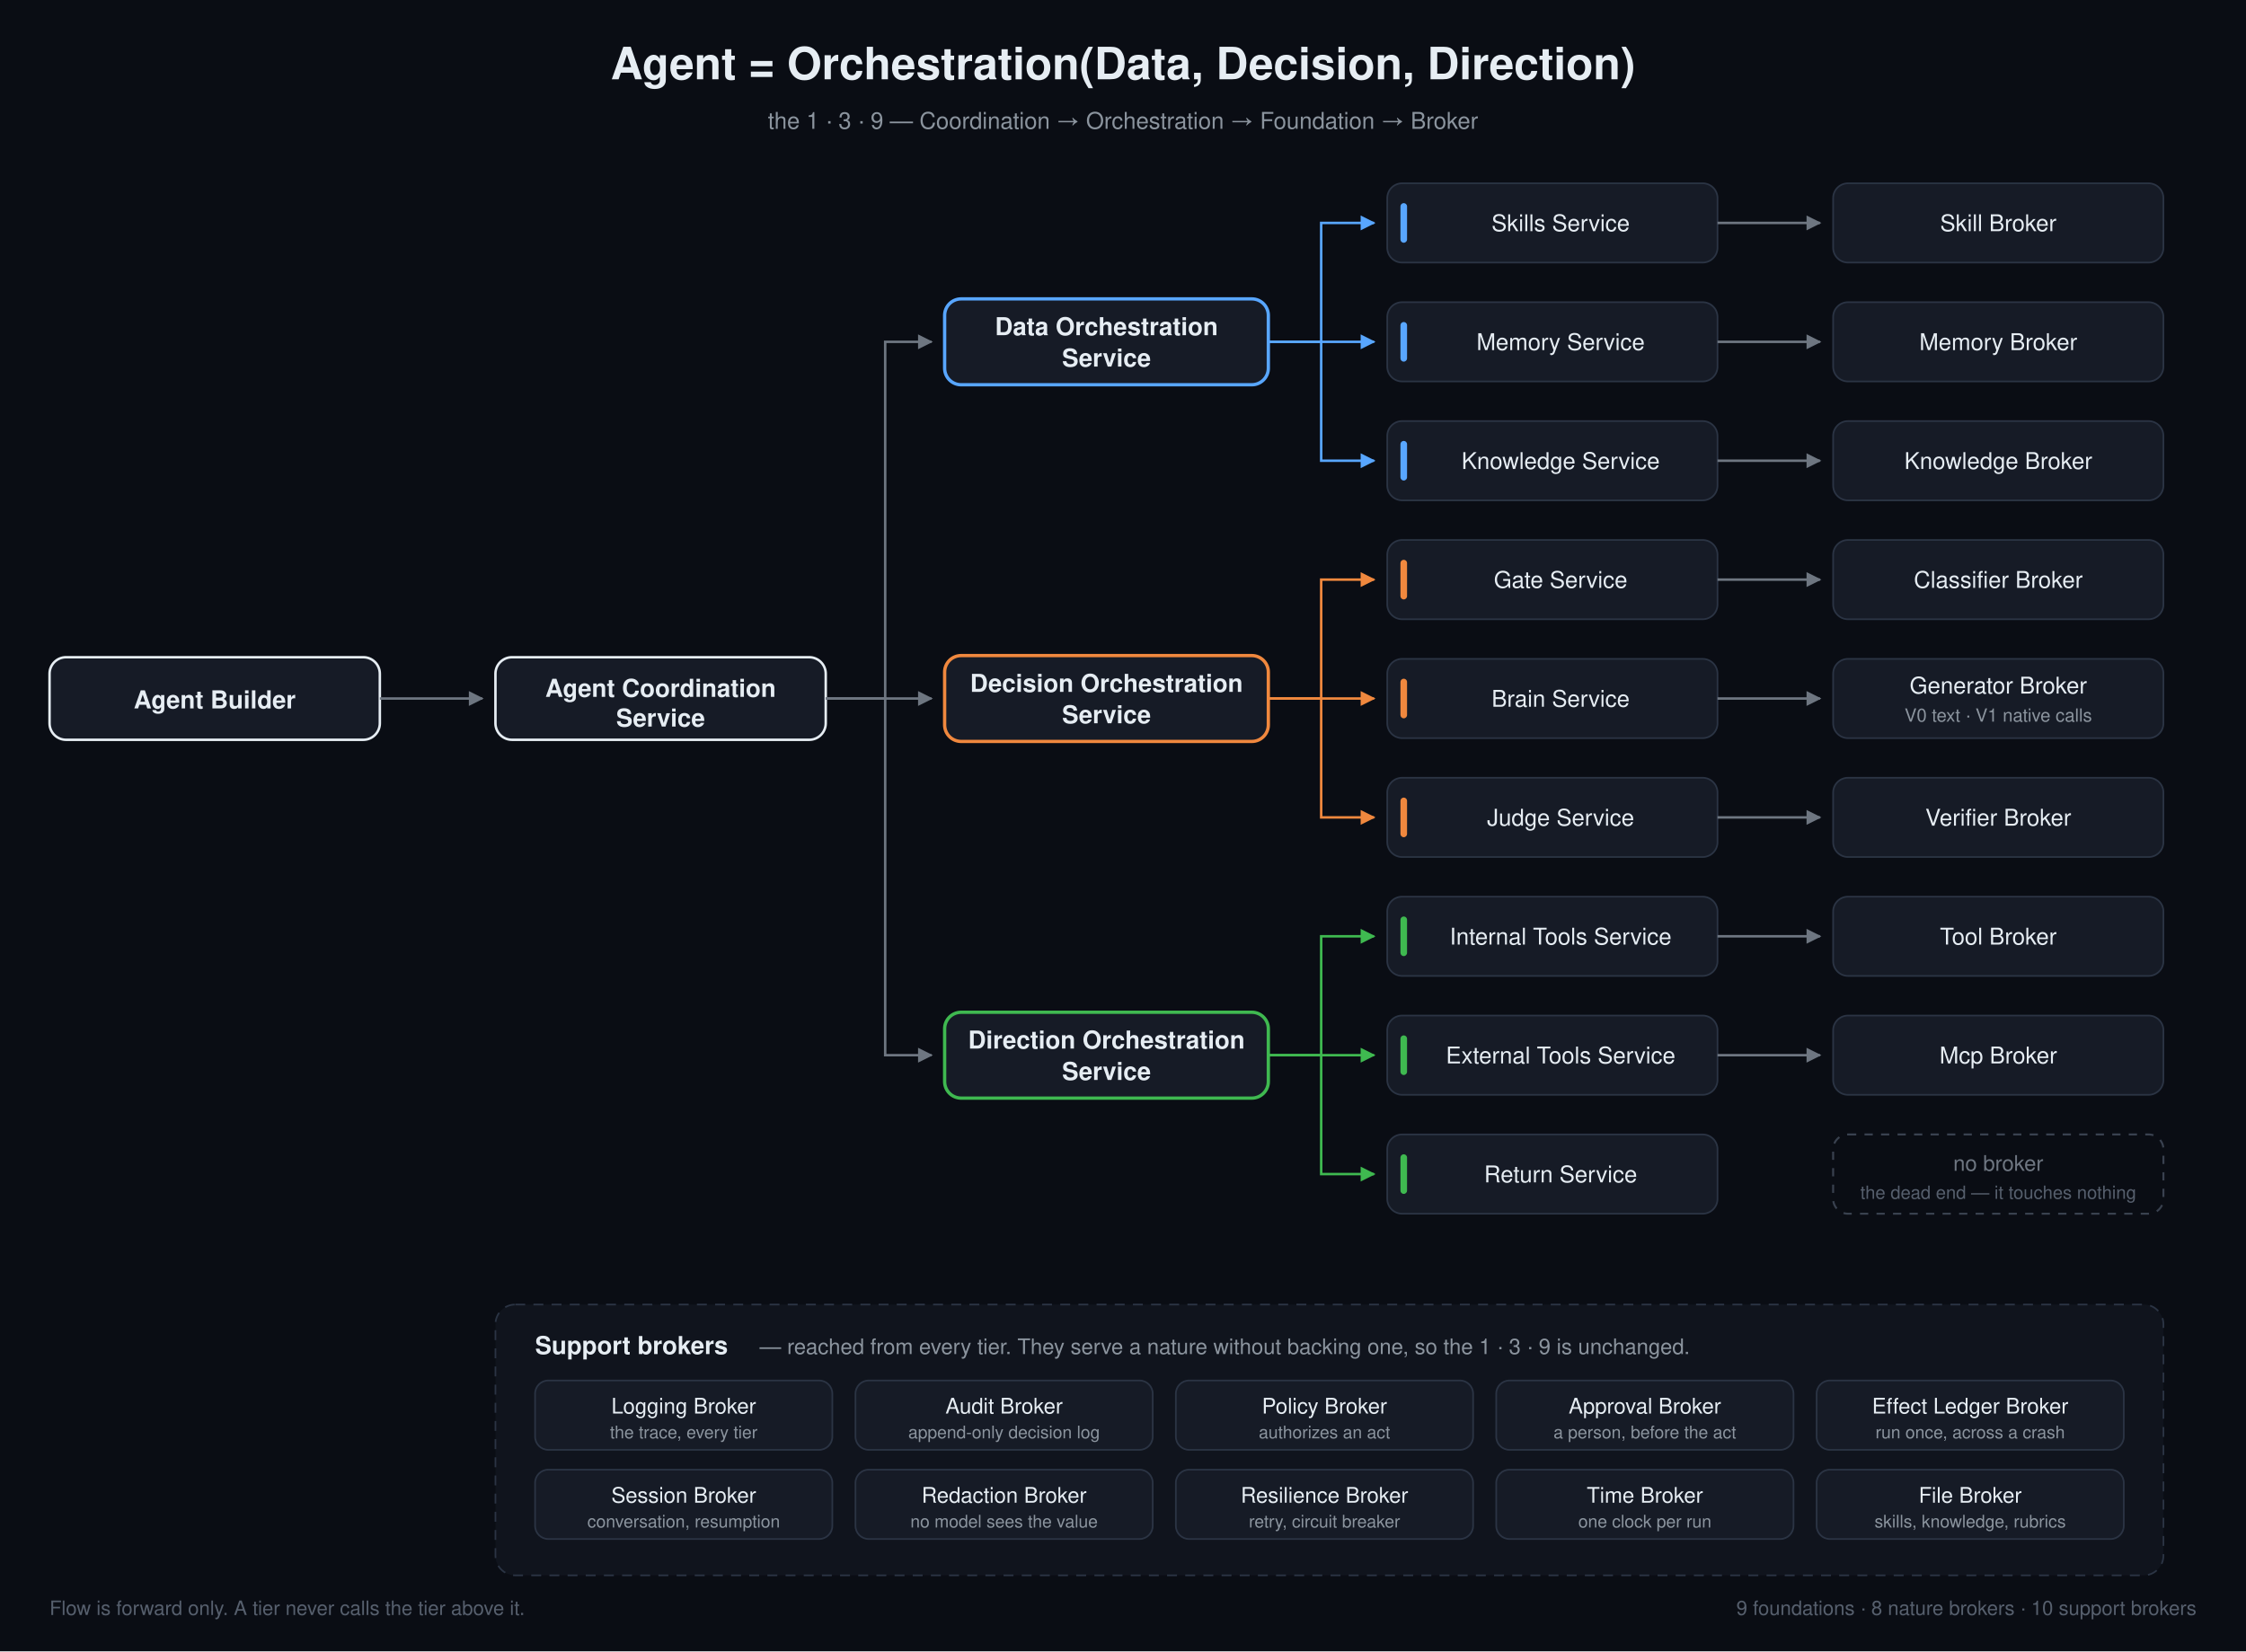
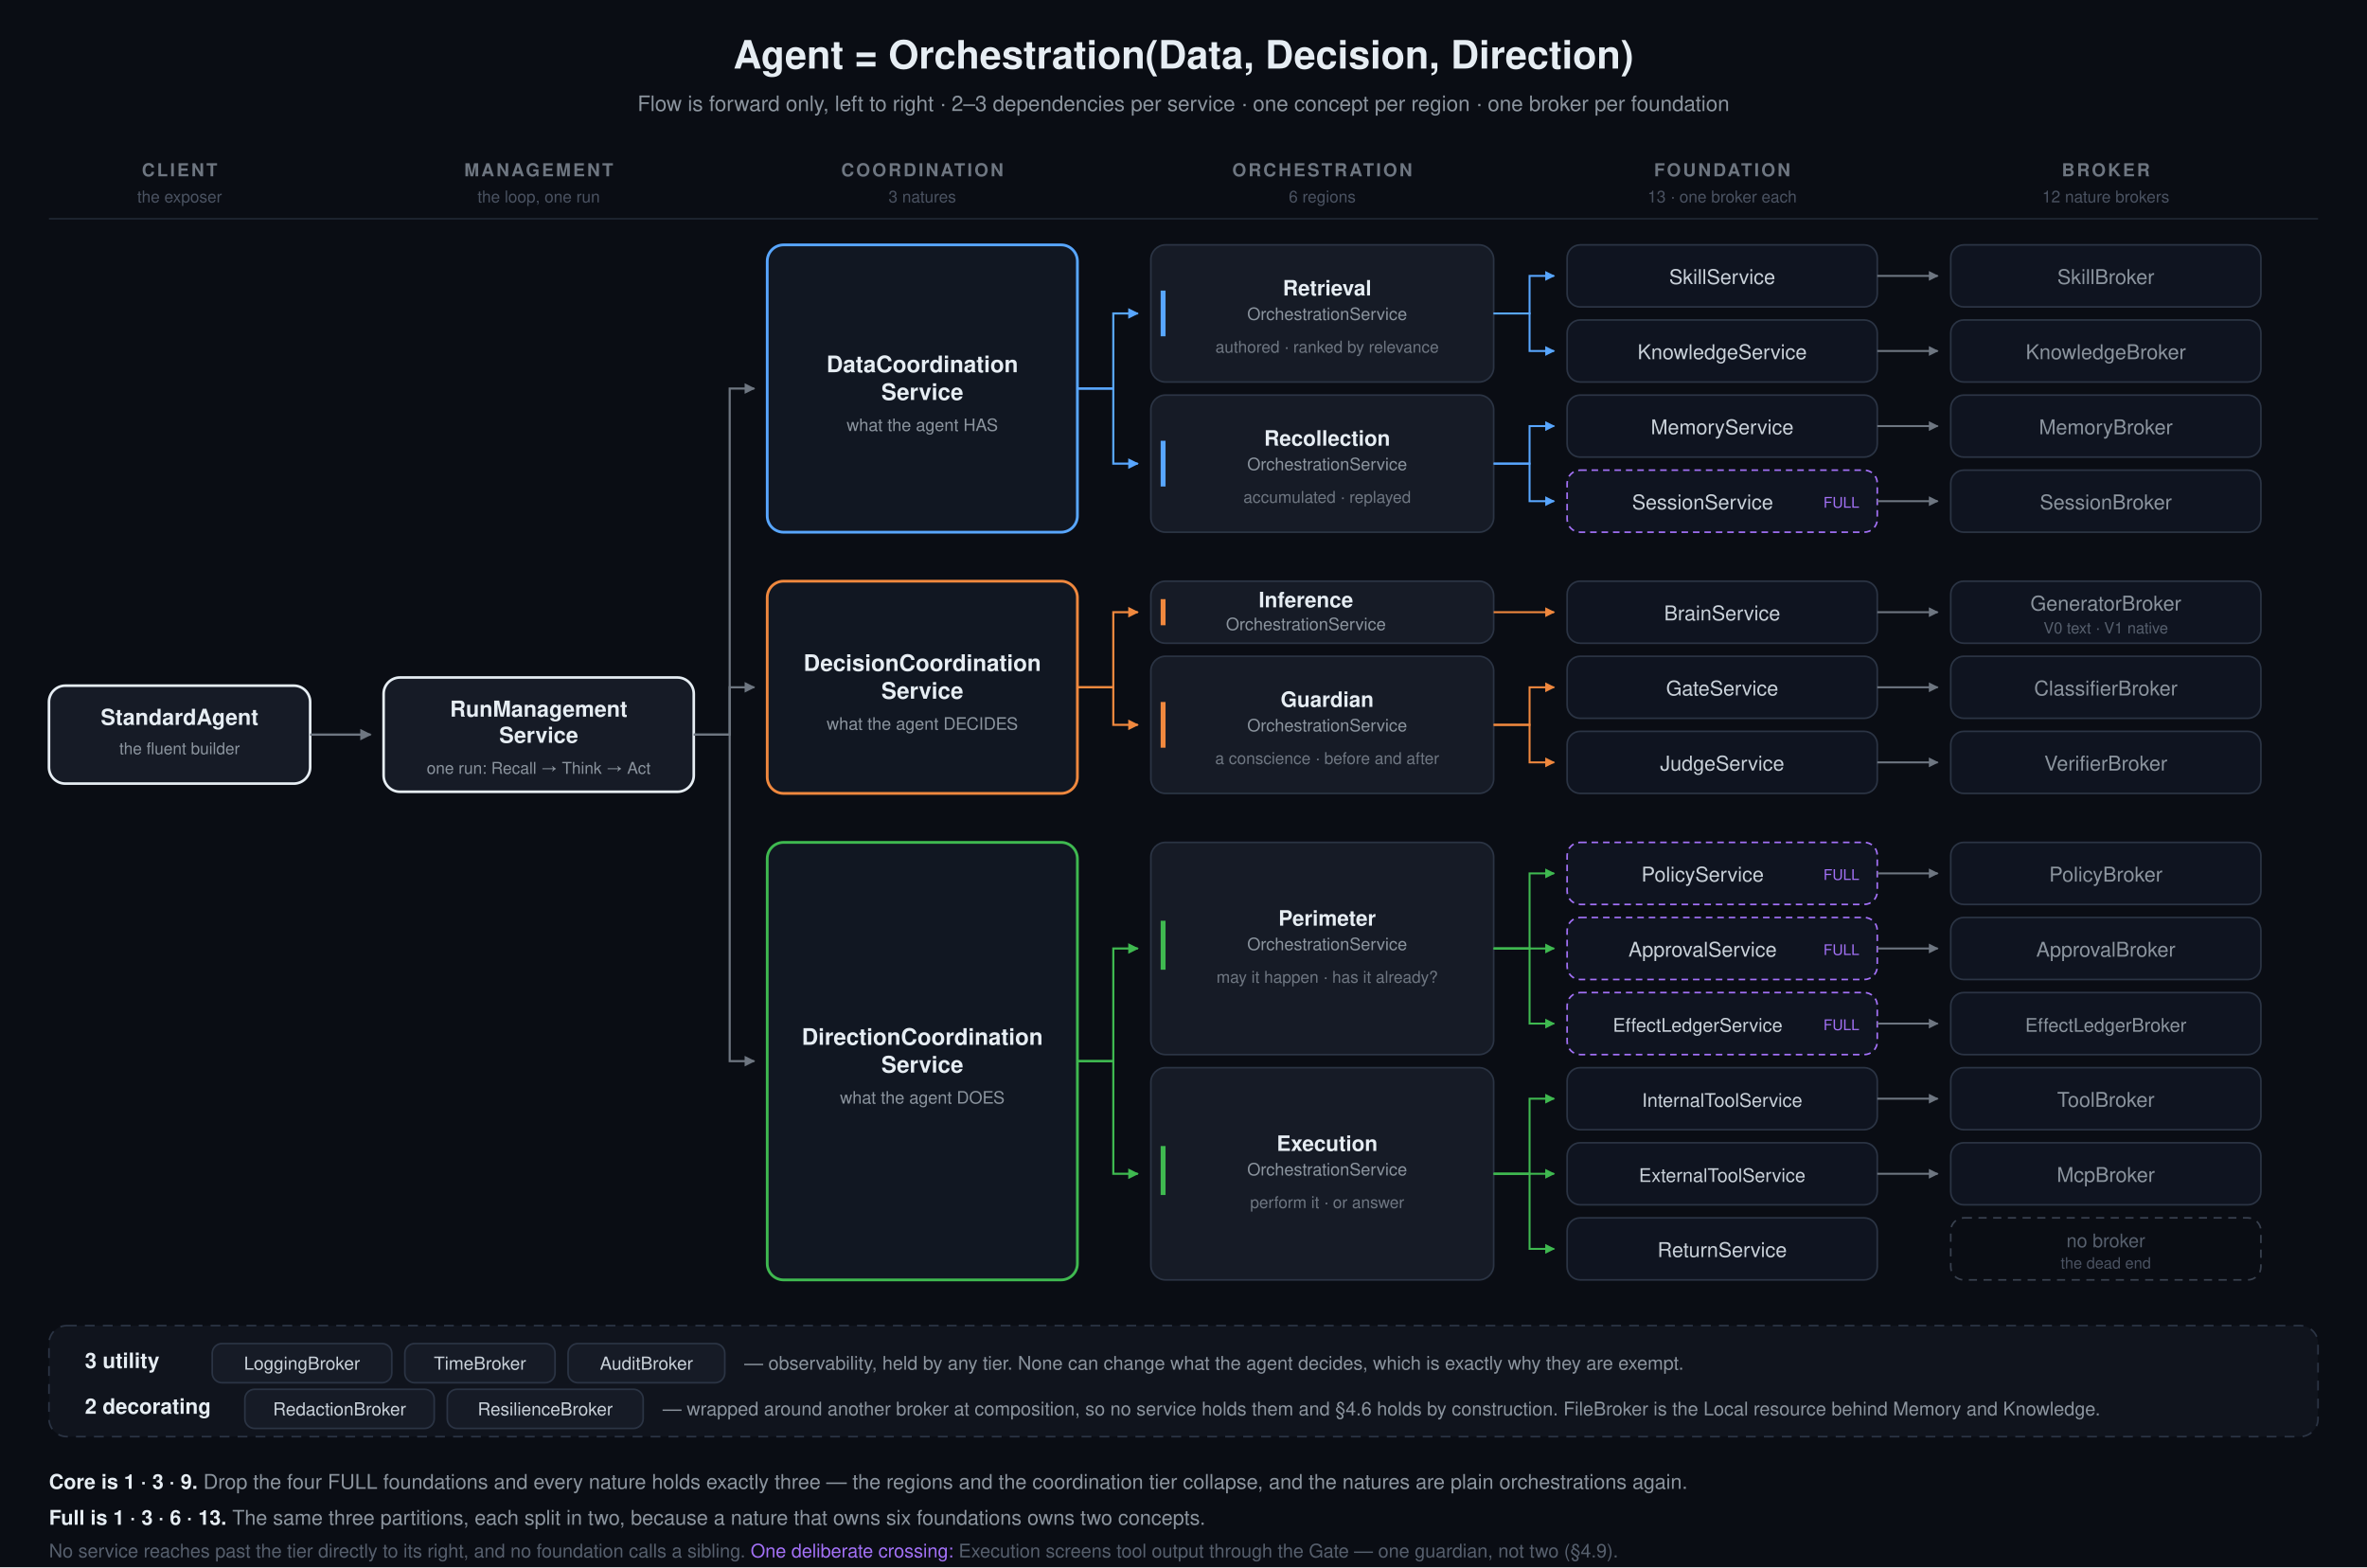
- <svg xmlns="http://www.w3.org/2000/svg" width="1360" height="1000" viewBox="0 0 1360 1000" font-family="Segoe UI, system-ui, -apple-system, Helvetica, Arial, sans-serif">
+ <svg xmlns="http://www.w3.org/2000/svg" width="1450" height="960" viewBox="0 0 1450 960" font-family="Segoe UI, system-ui, -apple-system, Helvetica, Arial, sans-serif">
  <defs>
-     <marker id="arrow" viewBox="0 0 10 10" refX="9" refY="5" markerWidth="6" markerHeight="6" orient="auto-start-reverse">
-       <path d="M 0 0 L 10 5 L 0 10 z" fill="#6e7681" />
-     </marker>
-     <marker id="arrowBlue" viewBox="0 0 10 10" refX="9" refY="5" markerWidth="6" markerHeight="6" orient="auto-start-reverse">
-       <path d="M 0 0 L 10 5 L 0 10 z" fill="#58a6ff" />
-     </marker>
-     <marker id="arrowOrange" viewBox="0 0 10 10" refX="9" refY="5" markerWidth="6" markerHeight="6" orient="auto-start-reverse">
-       <path d="M 0 0 L 10 5 L 0 10 z" fill="#f0883e" />
-     </marker>
-     <marker id="arrowGreen" viewBox="0 0 10 10" refX="9" refY="5" markerWidth="6" markerHeight="6" orient="auto-start-reverse">
-       <path d="M 0 0 L 10 5 L 0 10 z" fill="#3fb950" />
-     </marker>
-     <marker id="arrowMuted" viewBox="0 0 10 10" refX="9" refY="5" markerWidth="6" markerHeight="6" orient="auto-start-reverse">
-       <path d="M 0 0 L 10 5 L 0 10 z" fill="#4a5261" />
+     <marker id="g" viewBox="0 0 10 10" refX="9" refY="5" markerWidth="5" markerHeight="5" orient="auto-start-reverse">
+       <path d="M0 0 L10 5 L0 10 z" fill="#6e7681" />
+     </marker>
+     <marker id="b" viewBox="0 0 10 10" refX="9" refY="5" markerWidth="5" markerHeight="5" orient="auto-start-reverse">
+       <path d="M0 0 L10 5 L0 10 z" fill="#58a6ff" />
+     </marker>
+     <marker id="o" viewBox="0 0 10 10" refX="9" refY="5" markerWidth="5" markerHeight="5" orient="auto-start-reverse">
+       <path d="M0 0 L10 5 L0 10 z" fill="#f0883e" />
+     </marker>
+     <marker id="n" viewBox="0 0 10 10" refX="9" refY="5" markerWidth="5" markerHeight="5" orient="auto-start-reverse">
+       <path d="M0 0 L10 5 L0 10 z" fill="#3fb950" />
    </marker>
  </defs>
-   <rect width="1360" height="1000" fill="#0a0d14" />
-   <text x="680" y="48" text-anchor="middle" fill="#e6edf3" font-size="27" font-weight="700">Agent = Orchestration(Data, Decision, Direction)</text>
-   <text x="680" y="78" text-anchor="middle" fill="#8b949e" font-size="14">the 1 · 3 · 9  —  Coordination → Orchestration → Foundation → Broker</text>
-   <rect x="30" y="398" width="200" height="50" rx="10" fill="#161b26" stroke="#e6edf3" stroke-width="1.5" />
-   <text x="130" y="429" text-anchor="middle" fill="#e6edf3" font-size="15" font-weight="600">Agent Builder</text>
-   <rect x="300" y="398" width="200" height="50" rx="10" fill="#161b26" stroke="#e6edf3" stroke-width="1.5" />
-   <text x="400" y="422" text-anchor="middle" fill="#e6edf3" font-size="15" font-weight="600">Agent Coordination</text>
-   <text x="400" y="440" text-anchor="middle" fill="#e6edf3" font-size="15" font-weight="600">Service</text>
-   <line x1="230" y1="423" x2="292" y2="423" stroke="#6e7681" stroke-width="1.5" marker-end="url(#arrow)" />
-   <path d="M 500 423 H 536 V 207 H 564" fill="none" stroke="#6e7681" stroke-width="1.5" marker-end="url(#arrow)" />
-   <path d="M 536 423 H 564" fill="none" stroke="#6e7681" stroke-width="1.5" marker-end="url(#arrow)" />
-   <path d="M 500 423 H 536 V 639 H 564" fill="none" stroke="#6e7681" stroke-width="1.5" marker-end="url(#arrow)" />
-   <rect x="572" y="181" width="196" height="52" rx="10" fill="#161b26" stroke="#58a6ff" stroke-width="2" />
-   <text x="670" y="203" text-anchor="middle" fill="#e6edf3" font-size="15" font-weight="700">Data Orchestration</text>
-   <text x="670" y="222" text-anchor="middle" fill="#e6edf3" font-size="15" font-weight="700">Service</text>
-   <rect x="572" y="397" width="196" height="52" rx="10" fill="#161b26" stroke="#f0883e" stroke-width="2" />
-   <text x="670" y="419" text-anchor="middle" fill="#e6edf3" font-size="15" font-weight="700">Decision Orchestration</text>
-   <text x="670" y="438" text-anchor="middle" fill="#e6edf3" font-size="15" font-weight="700">Service</text>
-   <rect x="572" y="613" width="196" height="52" rx="10" fill="#161b26" stroke="#3fb950" stroke-width="2" />
-   <text x="670" y="635" text-anchor="middle" fill="#e6edf3" font-size="15" font-weight="700">Direction Orchestration</text>
-   <text x="670" y="654" text-anchor="middle" fill="#e6edf3" font-size="15" font-weight="700">Service</text>
-   <path d="M 768 207 H 800 V 135 H 832" fill="none" stroke="#58a6ff" stroke-width="1.5" marker-end="url(#arrowBlue)" />
-   <path d="M 800 207 H 832" fill="none" stroke="#58a6ff" stroke-width="1.5" marker-end="url(#arrowBlue)" />
-   <path d="M 768 207 H 800 V 279 H 832" fill="none" stroke="#58a6ff" stroke-width="1.5" marker-end="url(#arrowBlue)" />
-   <path d="M 768 423 H 800 V 351 H 832" fill="none" stroke="#f0883e" stroke-width="1.5" marker-end="url(#arrowOrange)" />
-   <path d="M 800 423 H 832" fill="none" stroke="#f0883e" stroke-width="1.5" marker-end="url(#arrowOrange)" />
-   <path d="M 768 423 H 800 V 495 H 832" fill="none" stroke="#f0883e" stroke-width="1.5" marker-end="url(#arrowOrange)" />
-   <path d="M 768 639 H 800 V 567 H 832" fill="none" stroke="#3fb950" stroke-width="1.5" marker-end="url(#arrowGreen)" />
-   <path d="M 800 639 H 832" fill="none" stroke="#3fb950" stroke-width="1.5" marker-end="url(#arrowGreen)" />
-   <path d="M 768 639 H 800 V 711 H 832" fill="none" stroke="#3fb950" stroke-width="1.5" marker-end="url(#arrowGreen)" />
-   <rect x="840" y="111" width="200" height="48" rx="9" fill="#161b26" stroke="#2b3444" />
-   <rect x="848" y="123" width="4" height="24" rx="2" fill="#58a6ff" />
-   <text x="945" y="140" text-anchor="middle" fill="#e6edf3" font-size="14">Skills Service</text>
-   <line x1="1040" y1="135" x2="1102" y2="135" stroke="#6e7681" stroke-width="1.5" marker-end="url(#arrow)" />
-   <rect x="1110" y="111" width="200" height="48" rx="9" fill="#161b26" stroke="#2b3444" />
-   <text x="1210" y="140" text-anchor="middle" fill="#e6edf3" font-size="14">Skill Broker</text>
-   <rect x="840" y="183" width="200" height="48" rx="9" fill="#161b26" stroke="#2b3444" />
-   <rect x="848" y="195" width="4" height="24" rx="2" fill="#58a6ff" />
-   <text x="945" y="212" text-anchor="middle" fill="#e6edf3" font-size="14">Memory Service</text>
-   <line x1="1040" y1="207" x2="1102" y2="207" stroke="#6e7681" stroke-width="1.5" marker-end="url(#arrow)" />
-   <rect x="1110" y="183" width="200" height="48" rx="9" fill="#161b26" stroke="#2b3444" />
-   <text x="1210" y="212" text-anchor="middle" fill="#e6edf3" font-size="14">Memory Broker</text>
-   <rect x="840" y="255" width="200" height="48" rx="9" fill="#161b26" stroke="#2b3444" />
-   <rect x="848" y="267" width="4" height="24" rx="2" fill="#58a6ff" />
-   <text x="945" y="284" text-anchor="middle" fill="#e6edf3" font-size="14">Knowledge Service</text>
-   <line x1="1040" y1="279" x2="1102" y2="279" stroke="#6e7681" stroke-width="1.5" marker-end="url(#arrow)" />
-   <rect x="1110" y="255" width="200" height="48" rx="9" fill="#161b26" stroke="#2b3444" />
-   <text x="1210" y="284" text-anchor="middle" fill="#e6edf3" font-size="14">Knowledge Broker</text>
-   <rect x="840" y="327" width="200" height="48" rx="9" fill="#161b26" stroke="#2b3444" />
-   <rect x="848" y="339" width="4" height="24" rx="2" fill="#f0883e" />
-   <text x="945" y="356" text-anchor="middle" fill="#e6edf3" font-size="14">Gate Service</text>
-   <line x1="1040" y1="351" x2="1102" y2="351" stroke="#6e7681" stroke-width="1.5" marker-end="url(#arrow)" />
-   <rect x="1110" y="327" width="200" height="48" rx="9" fill="#161b26" stroke="#2b3444" />
-   <text x="1210" y="356" text-anchor="middle" fill="#e6edf3" font-size="14">Classifier Broker</text>
-   <rect x="840" y="399" width="200" height="48" rx="9" fill="#161b26" stroke="#2b3444" />
-   <rect x="848" y="411" width="4" height="24" rx="2" fill="#f0883e" />
-   <text x="945" y="428" text-anchor="middle" fill="#e6edf3" font-size="14">Brain Service</text>
-   <line x1="1040" y1="423" x2="1102" y2="423" stroke="#6e7681" stroke-width="1.5" marker-end="url(#arrow)" />
-   <rect x="1110" y="399" width="200" height="48" rx="9" fill="#161b26" stroke="#2b3444" />
-   <text x="1210" y="420" text-anchor="middle" fill="#e6edf3" font-size="14">Generator Broker</text>
-   <text x="1210" y="437" text-anchor="middle" fill="#8b949e" font-size="11">V0 text · V1 native calls</text>
-   <rect x="840" y="471" width="200" height="48" rx="9" fill="#161b26" stroke="#2b3444" />
-   <rect x="848" y="483" width="4" height="24" rx="2" fill="#f0883e" />
-   <text x="945" y="500" text-anchor="middle" fill="#e6edf3" font-size="14">Judge Service</text>
-   <line x1="1040" y1="495" x2="1102" y2="495" stroke="#6e7681" stroke-width="1.5" marker-end="url(#arrow)" />
-   <rect x="1110" y="471" width="200" height="48" rx="9" fill="#161b26" stroke="#2b3444" />
-   <text x="1210" y="500" text-anchor="middle" fill="#e6edf3" font-size="14">Verifier Broker</text>
-   <rect x="840" y="543" width="200" height="48" rx="9" fill="#161b26" stroke="#2b3444" />
-   <rect x="848" y="555" width="4" height="24" rx="2" fill="#3fb950" />
-   <text x="945" y="572" text-anchor="middle" fill="#e6edf3" font-size="14">Internal Tools Service</text>
-   <line x1="1040" y1="567" x2="1102" y2="567" stroke="#6e7681" stroke-width="1.5" marker-end="url(#arrow)" />
-   <rect x="1110" y="543" width="200" height="48" rx="9" fill="#161b26" stroke="#2b3444" />
-   <text x="1210" y="572" text-anchor="middle" fill="#e6edf3" font-size="14">Tool Broker</text>
-   <rect x="840" y="615" width="200" height="48" rx="9" fill="#161b26" stroke="#2b3444" />
-   <rect x="848" y="627" width="4" height="24" rx="2" fill="#3fb950" />
-   <text x="945" y="644" text-anchor="middle" fill="#e6edf3" font-size="14">External Tools Service</text>
-   <line x1="1040" y1="639" x2="1102" y2="639" stroke="#6e7681" stroke-width="1.5" marker-end="url(#arrow)" />
-   <rect x="1110" y="615" width="200" height="48" rx="9" fill="#161b26" stroke="#2b3444" />
-   <text x="1210" y="644" text-anchor="middle" fill="#e6edf3" font-size="14">Mcp Broker</text>
-   <rect x="840" y="687" width="200" height="48" rx="9" fill="#161b26" stroke="#2b3444" />
-   <rect x="848" y="699" width="4" height="24" rx="2" fill="#3fb950" />
-   <text x="945" y="716" text-anchor="middle" fill="#e6edf3" font-size="14">Return Service</text>
-   <rect x="1110" y="687" width="200" height="48" rx="9" fill="none" stroke="#39414f" stroke-width="1.2" stroke-dasharray="5 5" />
-   <text x="1210" y="709" text-anchor="middle" fill="#6e7681" font-size="13">no broker</text>
-   <text x="1210" y="726" text-anchor="middle" fill="#565f6d" font-size="11">the dead end — it touches nothing</text>
-   <rect x="300" y="790" width="1010" height="164" rx="12" fill="#10141d" stroke="#2b3444" stroke-dasharray="6 5" />
-   <text x="324" y="820" fill="#e6edf3" font-size="15" font-weight="700">Support brokers</text>
-   <text x="460" y="820" fill="#8b949e" font-size="13">— reached from every tier. They serve a nature without backing one, so the 1 · 3 · 9 is unchanged.</text>
-   <rect x="324" y="836" width="180" height="42" rx="8" fill="#161b26" stroke="#2b3444" />
-   <text x="414" y="856" text-anchor="middle" fill="#e6edf3" font-size="13">Logging Broker</text>
-   <text x="414" y="871" text-anchor="middle" fill="#8b949e" font-size="10.5">the trace, every tier</text>
-   <rect x="518" y="836" width="180" height="42" rx="8" fill="#161b26" stroke="#2b3444" />
-   <text x="608" y="856" text-anchor="middle" fill="#e6edf3" font-size="13">Audit Broker</text>
-   <text x="608" y="871" text-anchor="middle" fill="#8b949e" font-size="10.5">append-only decision log</text>
-   <rect x="712" y="836" width="180" height="42" rx="8" fill="#161b26" stroke="#2b3444" />
-   <text x="802" y="856" text-anchor="middle" fill="#e6edf3" font-size="13">Policy Broker</text>
-   <text x="802" y="871" text-anchor="middle" fill="#8b949e" font-size="10.5">authorizes an act</text>
-   <rect x="906" y="836" width="180" height="42" rx="8" fill="#161b26" stroke="#2b3444" />
-   <text x="996" y="856" text-anchor="middle" fill="#e6edf3" font-size="13">Approval Broker</text>
-   <text x="996" y="871" text-anchor="middle" fill="#8b949e" font-size="10.5">a person, before the act</text>
-   <rect x="1100" y="836" width="186" height="42" rx="8" fill="#161b26" stroke="#2b3444" />
-   <text x="1193" y="856" text-anchor="middle" fill="#e6edf3" font-size="13">Effect Ledger Broker</text>
-   <text x="1193" y="871" text-anchor="middle" fill="#8b949e" font-size="10.5">run once, across a crash</text>
-   <rect x="324" y="890" width="180" height="42" rx="8" fill="#161b26" stroke="#2b3444" />
-   <text x="414" y="910" text-anchor="middle" fill="#e6edf3" font-size="13">Session Broker</text>
-   <text x="414" y="925" text-anchor="middle" fill="#8b949e" font-size="10.5">conversation, resumption</text>
-   <rect x="518" y="890" width="180" height="42" rx="8" fill="#161b26" stroke="#2b3444" />
-   <text x="608" y="910" text-anchor="middle" fill="#e6edf3" font-size="13">Redaction Broker</text>
-   <text x="608" y="925" text-anchor="middle" fill="#8b949e" font-size="10.5">no model sees the value</text>
-   <rect x="712" y="890" width="180" height="42" rx="8" fill="#161b26" stroke="#2b3444" />
-   <text x="802" y="910" text-anchor="middle" fill="#e6edf3" font-size="13">Resilience Broker</text>
-   <text x="802" y="925" text-anchor="middle" fill="#8b949e" font-size="10.5">retry, circuit breaker</text>
-   <rect x="906" y="890" width="180" height="42" rx="8" fill="#161b26" stroke="#2b3444" />
-   <text x="996" y="910" text-anchor="middle" fill="#e6edf3" font-size="13">Time Broker</text>
-   <text x="996" y="925" text-anchor="middle" fill="#8b949e" font-size="10.5">one clock per run</text>
-   <rect x="1100" y="890" width="186" height="42" rx="8" fill="#161b26" stroke="#2b3444" />
-   <text x="1193" y="910" text-anchor="middle" fill="#e6edf3" font-size="13">File Broker</text>
-   <text x="1193" y="925" text-anchor="middle" fill="#8b949e" font-size="10.5">skills, knowledge, rubrics</text>
-   <text x="30" y="978" fill="#565f6d" font-size="12">Flow is forward only. A tier never calls the tier above it.</text>
-   <text x="1330" y="978" text-anchor="end" fill="#565f6d" font-size="12">9 foundations · 8 nature brokers · 10 support brokers</text>
+   <rect width="1450" height="960" fill="#0a0d14" />
+   <text x="725" y="42" text-anchor="middle" fill="#e6edf3" font-size="24" font-weight="700">Agent = Orchestration(Data, Decision, Direction)</text>
+   <text x="725" y="68" text-anchor="middle" fill="#8b949e" font-size="13">Flow is forward only, left to right · 2–3 dependencies per service · one concept per region · one broker per foundation</text>
+   <g text-anchor="middle" font-size="11" font-weight="700" letter-spacing="1.3" fill="#6e7681">
+     <text x="110" y="108">CLIENT</text>
+     <text x="330" y="108">MANAGEMENT</text>
+     <text x="565" y="108">COORDINATION</text>
+     <text x="810" y="108">ORCHESTRATION</text>
+     <text x="1055" y="108">FOUNDATION</text>
+     <text x="1290" y="108">BROKER</text>
+   </g>
+   <g text-anchor="middle" font-size="10" fill="#4a5261">
+     <text x="110" y="124">the exposer</text>
+     <text x="330" y="124">the loop, one run</text>
+     <text x="565" y="124">3 natures</text>
+     <text x="810" y="124">6 regions</text>
+     <text x="1055" y="124">13 · one broker each</text>
+     <text x="1290" y="124">12 nature brokers</text>
+   </g>
+   <line x1="30" y1="134" x2="1420" y2="134" stroke="#1f2733" />
+   <rect x="30" y="420" width="160" height="60" rx="10" fill="#161b26" stroke="#e6edf3" stroke-width="1.6" />
+   <text x="110" y="444" text-anchor="middle" fill="#e6edf3" font-size="13.5" font-weight="700">StandardAgent</text>
+   <text x="110" y="462" text-anchor="middle" fill="#8b949e" font-size="10">the fluent builder</text>
+   <line x1="190" y1="450" x2="227" y2="450" stroke="#6e7681" stroke-width="1.4" marker-end="url(#g)" />
+   <rect x="235" y="415" width="190" height="70" rx="10" fill="#161b26" stroke="#e6edf3" stroke-width="1.6" />
+   <text x="330" y="439" text-anchor="middle" fill="#e6edf3" font-size="13.5" font-weight="700">RunManagement</text>
+   <text x="330" y="455" text-anchor="middle" fill="#e6edf3" font-size="13.5" font-weight="700">Service</text>
+   <text x="330" y="474" text-anchor="middle" fill="#8b949e" font-size="10">one run: Recall → Think → Act</text>
+   <path d="M 425 450 H 447 V 238 H 462" fill="none" stroke="#6e7681" stroke-width="1.3" marker-end="url(#g)" />
+   <path d="M 447 450 V 421 H 462" fill="none" stroke="#6e7681" stroke-width="1.3" marker-end="url(#g)" />
+   <path d="M 425 450 H 447 V 650 H 462" fill="none" stroke="#6e7681" stroke-width="1.3" marker-end="url(#g)" />
+   <rect x="470" y="150" width="190" height="176" rx="10" fill="#111722" stroke="#58a6ff" stroke-width="1.7" />
+   <text x="565" y="228" text-anchor="middle" fill="#e6edf3" font-size="14" font-weight="700">DataCoordination</text>
+   <text x="565" y="245" text-anchor="middle" fill="#e6edf3" font-size="14" font-weight="700">Service</text>
+   <text x="565" y="264" text-anchor="middle" fill="#8b949e" font-size="10.5">what the agent HAS</text>
+   <path d="M 660 238 H 682 V 192 H 697" fill="none" stroke="#58a6ff" stroke-width="1.3" marker-end="url(#b)" />
+   <path d="M 660 238 H 682 V 284 H 697" fill="none" stroke="#58a6ff" stroke-width="1.3" marker-end="url(#b)" />
+   <rect x="705" y="150" width="210" height="84" rx="9" fill="#161b26" stroke="#2b3444" />
+   <rect x="711" y="178" width="3" height="28" fill="#58a6ff" />
+   <text x="813" y="181" text-anchor="middle" fill="#e6edf3" font-size="13" font-weight="700">Retrieval</text>
+   <text x="813" y="196" text-anchor="middle" fill="#8b949e" font-size="10.5">OrchestrationService</text>
+   <text x="813" y="216" text-anchor="middle" fill="#6e7681" font-size="10">authored · ranked by relevance</text>
+   <rect x="705" y="242" width="210" height="84" rx="9" fill="#161b26" stroke="#2b3444" />
+   <rect x="711" y="270" width="3" height="28" fill="#58a6ff" />
+   <text x="813" y="273" text-anchor="middle" fill="#e6edf3" font-size="13" font-weight="700">Recollection</text>
+   <text x="813" y="288" text-anchor="middle" fill="#8b949e" font-size="10.5">OrchestrationService</text>
+   <text x="813" y="308" text-anchor="middle" fill="#6e7681" font-size="10">accumulated · replayed</text>
+   <path d="M 915 192 H 937 V 169 H 952" fill="none" stroke="#58a6ff" stroke-width="1.2" marker-end="url(#b)" />
+   <path d="M 915 192 H 937 V 215 H 952" fill="none" stroke="#58a6ff" stroke-width="1.2" marker-end="url(#b)" />
+   <path d="M 915 284 H 937 V 261 H 952" fill="none" stroke="#58a6ff" stroke-width="1.2" marker-end="url(#b)" />
+   <path d="M 915 284 H 937 V 307 H 952" fill="none" stroke="#58a6ff" stroke-width="1.2" marker-end="url(#b)" />
+   <g font-size="12.5">
+     <rect x="960" y="150" width="190" height="38" rx="8" fill="#0f1420" stroke="#2b3444" />
+     <text x="1055" y="174" text-anchor="middle" fill="#c9d1d9">SkillService</text>
+     <rect x="960" y="196" width="190" height="38" rx="8" fill="#0f1420" stroke="#2b3444" />
+     <text x="1055" y="220" text-anchor="middle" fill="#c9d1d9">KnowledgeService</text>
+     <rect x="960" y="242" width="190" height="38" rx="8" fill="#0f1420" stroke="#2b3444" />
+     <text x="1055" y="266" text-anchor="middle" fill="#c9d1d9">MemoryService</text>
+     <rect x="960" y="288" width="190" height="38" rx="8" fill="#0f1420" stroke="#a371f7" stroke-dasharray="4 3" />
+     <text x="1043" y="312" text-anchor="middle" fill="#c9d1d9">SessionService</text>
+     <text x="1128" y="311" text-anchor="middle" fill="#a371f7" font-size="9">FULL</text>
+     <rect x="1195" y="150" width="190" height="38" rx="8" fill="#0f1420" stroke="#2b3444" />
+     <text x="1290" y="174" text-anchor="middle" fill="#8b949e">SkillBroker</text>
+     <rect x="1195" y="196" width="190" height="38" rx="8" fill="#0f1420" stroke="#2b3444" />
+     <text x="1290" y="220" text-anchor="middle" fill="#8b949e">KnowledgeBroker</text>
+     <rect x="1195" y="242" width="190" height="38" rx="8" fill="#0f1420" stroke="#2b3444" />
+     <text x="1290" y="266" text-anchor="middle" fill="#8b949e">MemoryBroker</text>
+     <rect x="1195" y="288" width="190" height="38" rx="8" fill="#0f1420" stroke="#2b3444" />
+     <text x="1290" y="312" text-anchor="middle" fill="#8b949e">SessionBroker</text>
+   </g>
+   <rect x="470" y="356" width="190" height="130" rx="10" fill="#111722" stroke="#f0883e" stroke-width="1.7" />
+   <text x="565" y="411" text-anchor="middle" fill="#e6edf3" font-size="14" font-weight="700">DecisionCoordination</text>
+   <text x="565" y="428" text-anchor="middle" fill="#e6edf3" font-size="14" font-weight="700">Service</text>
+   <text x="565" y="447" text-anchor="middle" fill="#8b949e" font-size="10.5">what the agent DECIDES</text>
+   <path d="M 660 421 H 682 V 375 H 697" fill="none" stroke="#f0883e" stroke-width="1.3" marker-end="url(#o)" />
+   <path d="M 660 421 H 682 V 444 H 697" fill="none" stroke="#f0883e" stroke-width="1.3" marker-end="url(#o)" />
+   <rect x="705" y="356" width="210" height="38" rx="9" fill="#161b26" stroke="#2b3444" />
+   <rect x="711" y="367" width="3" height="16" fill="#f0883e" />
+   <text x="800" y="372" text-anchor="middle" fill="#e6edf3" font-size="13" font-weight="700">Inference</text>
+   <text x="800" y="386" text-anchor="middle" fill="#8b949e" font-size="10.5">OrchestrationService</text>
+   <rect x="705" y="402" width="210" height="84" rx="9" fill="#161b26" stroke="#2b3444" />
+   <rect x="711" y="430" width="3" height="28" fill="#f0883e" />
+   <text x="813" y="433" text-anchor="middle" fill="#e6edf3" font-size="13" font-weight="700">Guardian</text>
+   <text x="813" y="448" text-anchor="middle" fill="#8b949e" font-size="10.5">OrchestrationService</text>
+   <text x="813" y="468" text-anchor="middle" fill="#6e7681" font-size="10">a conscience · before and after</text>
+   <path d="M 915 375 H 952" fill="none" stroke="#f0883e" stroke-width="1.2" marker-end="url(#o)" />
+   <path d="M 915 444 H 937 V 421 H 952" fill="none" stroke="#f0883e" stroke-width="1.2" marker-end="url(#o)" />
+   <path d="M 915 444 H 937 V 467 H 952" fill="none" stroke="#f0883e" stroke-width="1.2" marker-end="url(#o)" />
+   <g font-size="12.5">
+     <rect x="960" y="356" width="190" height="38" rx="8" fill="#0f1420" stroke="#2b3444" />
+     <text x="1055" y="380" text-anchor="middle" fill="#c9d1d9">BrainService</text>
+     <rect x="960" y="402" width="190" height="38" rx="8" fill="#0f1420" stroke="#2b3444" />
+     <text x="1055" y="426" text-anchor="middle" fill="#c9d1d9">GateService</text>
+     <rect x="960" y="448" width="190" height="38" rx="8" fill="#0f1420" stroke="#2b3444" />
+     <text x="1055" y="472" text-anchor="middle" fill="#c9d1d9">JudgeService</text>
+     <rect x="1195" y="356" width="190" height="38" rx="8" fill="#0f1420" stroke="#2b3444" />
+     <text x="1290" y="374" text-anchor="middle" fill="#8b949e">GeneratorBroker</text>
+     <text x="1290" y="388" text-anchor="middle" fill="#565f6d" font-size="9.5">V0 text · V1 native</text>
+     <rect x="1195" y="402" width="190" height="38" rx="8" fill="#0f1420" stroke="#2b3444" />
+     <text x="1290" y="426" text-anchor="middle" fill="#8b949e">ClassifierBroker</text>
+     <rect x="1195" y="448" width="190" height="38" rx="8" fill="#0f1420" stroke="#2b3444" />
+     <text x="1290" y="472" text-anchor="middle" fill="#8b949e">VerifierBroker</text>
+   </g>
+   <rect x="470" y="516" width="190" height="268" rx="10" fill="#111722" stroke="#3fb950" stroke-width="1.7" />
+   <text x="565" y="640" text-anchor="middle" fill="#e6edf3" font-size="14" font-weight="700">DirectionCoordination</text>
+   <text x="565" y="657" text-anchor="middle" fill="#e6edf3" font-size="14" font-weight="700">Service</text>
+   <text x="565" y="676" text-anchor="middle" fill="#8b949e" font-size="10.5">what the agent DOES</text>
+   <path d="M 660 650 H 682 V 581 H 697" fill="none" stroke="#3fb950" stroke-width="1.3" marker-end="url(#n)" />
+   <path d="M 660 650 H 682 V 719 H 697" fill="none" stroke="#3fb950" stroke-width="1.3" marker-end="url(#n)" />
+   <rect x="705" y="516" width="210" height="130" rx="9" fill="#161b26" stroke="#2b3444" />
+   <rect x="711" y="564" width="3" height="30" fill="#3fb950" />
+   <text x="813" y="567" text-anchor="middle" fill="#e6edf3" font-size="13" font-weight="700">Perimeter</text>
+   <text x="813" y="582" text-anchor="middle" fill="#8b949e" font-size="10.5">OrchestrationService</text>
+   <text x="813" y="602" text-anchor="middle" fill="#6e7681" font-size="10">may it happen · has it already?</text>
+   <rect x="705" y="654" width="210" height="130" rx="9" fill="#161b26" stroke="#2b3444" />
+   <rect x="711" y="702" width="3" height="30" fill="#3fb950" />
+   <text x="813" y="705" text-anchor="middle" fill="#e6edf3" font-size="13" font-weight="700">Execution</text>
+   <text x="813" y="720" text-anchor="middle" fill="#8b949e" font-size="10.5">OrchestrationService</text>
+   <text x="813" y="740" text-anchor="middle" fill="#6e7681" font-size="10">perform it · or answer</text>
+   <path d="M 915 581 H 937 V 535 H 952" fill="none" stroke="#3fb950" stroke-width="1.2" marker-end="url(#n)" />
+   <path d="M 915 581 H 952" fill="none" stroke="#3fb950" stroke-width="1.2" marker-end="url(#n)" />
+   <path d="M 915 581 H 937 V 627 H 952" fill="none" stroke="#3fb950" stroke-width="1.2" marker-end="url(#n)" />
+   <path d="M 915 719 H 937 V 673 H 952" fill="none" stroke="#3fb950" stroke-width="1.2" marker-end="url(#n)" />
+   <path d="M 915 719 H 952" fill="none" stroke="#3fb950" stroke-width="1.2" marker-end="url(#n)" />
+   <path d="M 915 719 H 937 V 765 H 952" fill="none" stroke="#3fb950" stroke-width="1.2" marker-end="url(#n)" />
+   <g font-size="12.5">
+     <rect x="960" y="516" width="190" height="38" rx="8" fill="#0f1420" stroke="#a371f7" stroke-dasharray="4 3" />
+     <text x="1043" y="540" text-anchor="middle" fill="#c9d1d9">PolicyService</text>
+     <text x="1128" y="539" text-anchor="middle" fill="#a371f7" font-size="9">FULL</text>
+     <rect x="960" y="562" width="190" height="38" rx="8" fill="#0f1420" stroke="#a371f7" stroke-dasharray="4 3" />
+     <text x="1043" y="586" text-anchor="middle" fill="#c9d1d9">ApprovalService</text>
+     <text x="1128" y="585" text-anchor="middle" fill="#a371f7" font-size="9">FULL</text>
+     <rect x="960" y="608" width="190" height="38" rx="8" fill="#0f1420" stroke="#a371f7" stroke-dasharray="4 3" />
+     <text x="1040" y="632" text-anchor="middle" fill="#c9d1d9" font-size="11.5">EffectLedgerService</text>
+     <text x="1128" y="631" text-anchor="middle" fill="#a371f7" font-size="9">FULL</text>
+     <rect x="960" y="654" width="190" height="38" rx="8" fill="#0f1420" stroke="#2b3444" />
+     <text x="1055" y="678" text-anchor="middle" fill="#c9d1d9" font-size="11.5">InternalToolService</text>
+     <rect x="960" y="700" width="190" height="38" rx="8" fill="#0f1420" stroke="#2b3444" />
+     <text x="1055" y="724" text-anchor="middle" fill="#c9d1d9" font-size="11.5">ExternalToolService</text>
+     <rect x="960" y="746" width="190" height="38" rx="8" fill="#0f1420" stroke="#2b3444" />
+     <text x="1055" y="770" text-anchor="middle" fill="#c9d1d9">ReturnService</text>
+     <rect x="1195" y="516" width="190" height="38" rx="8" fill="#0f1420" stroke="#2b3444" />
+     <text x="1290" y="540" text-anchor="middle" fill="#8b949e">PolicyBroker</text>
+     <rect x="1195" y="562" width="190" height="38" rx="8" fill="#0f1420" stroke="#2b3444" />
+     <text x="1290" y="586" text-anchor="middle" fill="#8b949e">ApprovalBroker</text>
+     <rect x="1195" y="608" width="190" height="38" rx="8" fill="#0f1420" stroke="#2b3444" />
+     <text x="1290" y="632" text-anchor="middle" fill="#8b949e" font-size="11.5">EffectLedgerBroker</text>
+     <rect x="1195" y="654" width="190" height="38" rx="8" fill="#0f1420" stroke="#2b3444" />
+     <text x="1290" y="678" text-anchor="middle" fill="#8b949e">ToolBroker</text>
+     <rect x="1195" y="700" width="190" height="38" rx="8" fill="#0f1420" stroke="#2b3444" />
+     <text x="1290" y="724" text-anchor="middle" fill="#8b949e">McpBroker</text>
+     <rect x="1195" y="746" width="190" height="38" rx="8" fill="none" stroke="#39414f" stroke-dasharray="5 4" />
+     <text x="1290" y="764" text-anchor="middle" fill="#565f6d" font-size="11.5">no broker</text>
+     <text x="1290" y="777" text-anchor="middle" fill="#4a5261" font-size="9.5">the dead end</text>
+   </g>
+   <g stroke="#6e7681" stroke-width="1.2">
+     <line x1="1150" y1="169" x2="1187" y2="169" marker-end="url(#g)" />
+     <line x1="1150" y1="215" x2="1187" y2="215" marker-end="url(#g)" />
+     <line x1="1150" y1="261" x2="1187" y2="261" marker-end="url(#g)" />
+     <line x1="1150" y1="307" x2="1187" y2="307" marker-end="url(#g)" />
+     <line x1="1150" y1="375" x2="1187" y2="375" marker-end="url(#g)" />
+     <line x1="1150" y1="421" x2="1187" y2="421" marker-end="url(#g)" />
+     <line x1="1150" y1="467" x2="1187" y2="467" marker-end="url(#g)" />
+     <line x1="1150" y1="535" x2="1187" y2="535" marker-end="url(#g)" />
+     <line x1="1150" y1="581" x2="1187" y2="581" marker-end="url(#g)" />
+     <line x1="1150" y1="627" x2="1187" y2="627" marker-end="url(#g)" />
+     <line x1="1150" y1="673" x2="1187" y2="673" marker-end="url(#g)" />
+     <line x1="1150" y1="719" x2="1187" y2="719" marker-end="url(#g)" />
+   </g>
+   <rect x="30" y="812" width="1390" height="68" rx="11" fill="#10141d" stroke="#2b3444" stroke-dasharray="6 5" />
+   <text x="52" y="838" fill="#e6edf3" font-size="13" font-weight="700">3 utility</text>
+   <rect x="130" y="823" width="110" height="24" rx="6" fill="#161b26" stroke="#2b3444" />
+   <text x="185" y="839" text-anchor="middle" fill="#c9d1d9" font-size="11">LoggingBroker</text>
+   <rect x="248" y="823" width="92" height="24" rx="6" fill="#161b26" stroke="#2b3444" />
+   <text x="294" y="839" text-anchor="middle" fill="#c9d1d9" font-size="11">TimeBroker</text>
+   <rect x="348" y="823" width="96" height="24" rx="6" fill="#161b26" stroke="#2b3444" />
+   <text x="396" y="839" text-anchor="middle" fill="#c9d1d9" font-size="11">AuditBroker</text>
+   <text x="456" y="839" fill="#8b949e" font-size="11.5">— observability, held by any tier. None can change what the agent decides, which is exactly why they are exempt.</text>
+   <text x="52" y="866" fill="#e6edf3" font-size="13" font-weight="700">2 decorating</text>
+   <rect x="150" y="851" width="116" height="24" rx="6" fill="#161b26" stroke="#2b3444" />
+   <text x="208" y="867" text-anchor="middle" fill="#c9d1d9" font-size="11">RedactionBroker</text>
+   <rect x="274" y="851" width="120" height="24" rx="6" fill="#161b26" stroke="#2b3444" />
+   <text x="334" y="867" text-anchor="middle" fill="#c9d1d9" font-size="11">ResilienceBroker</text>
+   <text x="406" y="867" fill="#8b949e" font-size="11.5">— wrapped around another broker at composition, so no service holds them and §4.6 holds by construction. FileBroker is the Local resource behind Memory and Knowledge.</text>
+   <text x="30" y="912" fill="#8b949e" font-size="12.5">
+     <tspan fill="#e6edf3" font-weight="700">Core is 1 · 3 · 9.</tspan> Drop the four FULL foundations and every nature holds exactly three — the regions and the coordination tier collapse, and the natures are plain orchestrations again.</text>
+   <text x="30" y="934" fill="#8b949e" font-size="12.5">
+     <tspan fill="#e6edf3" font-weight="700">Full is 1 · 3 · 6 · 13.</tspan> The same three partitions, each split in two, because a nature that owns six foundations owns two concepts.</text>
+   <text x="30" y="954" fill="#565f6d" font-size="11.5">No service reaches past the tier directly to its right, and no foundation calls a sibling. <tspan fill="#a371f7">One deliberate crossing:</tspan> Execution screens tool output through the Gate — one guardian, not two (§4.9).</text>
</svg>
